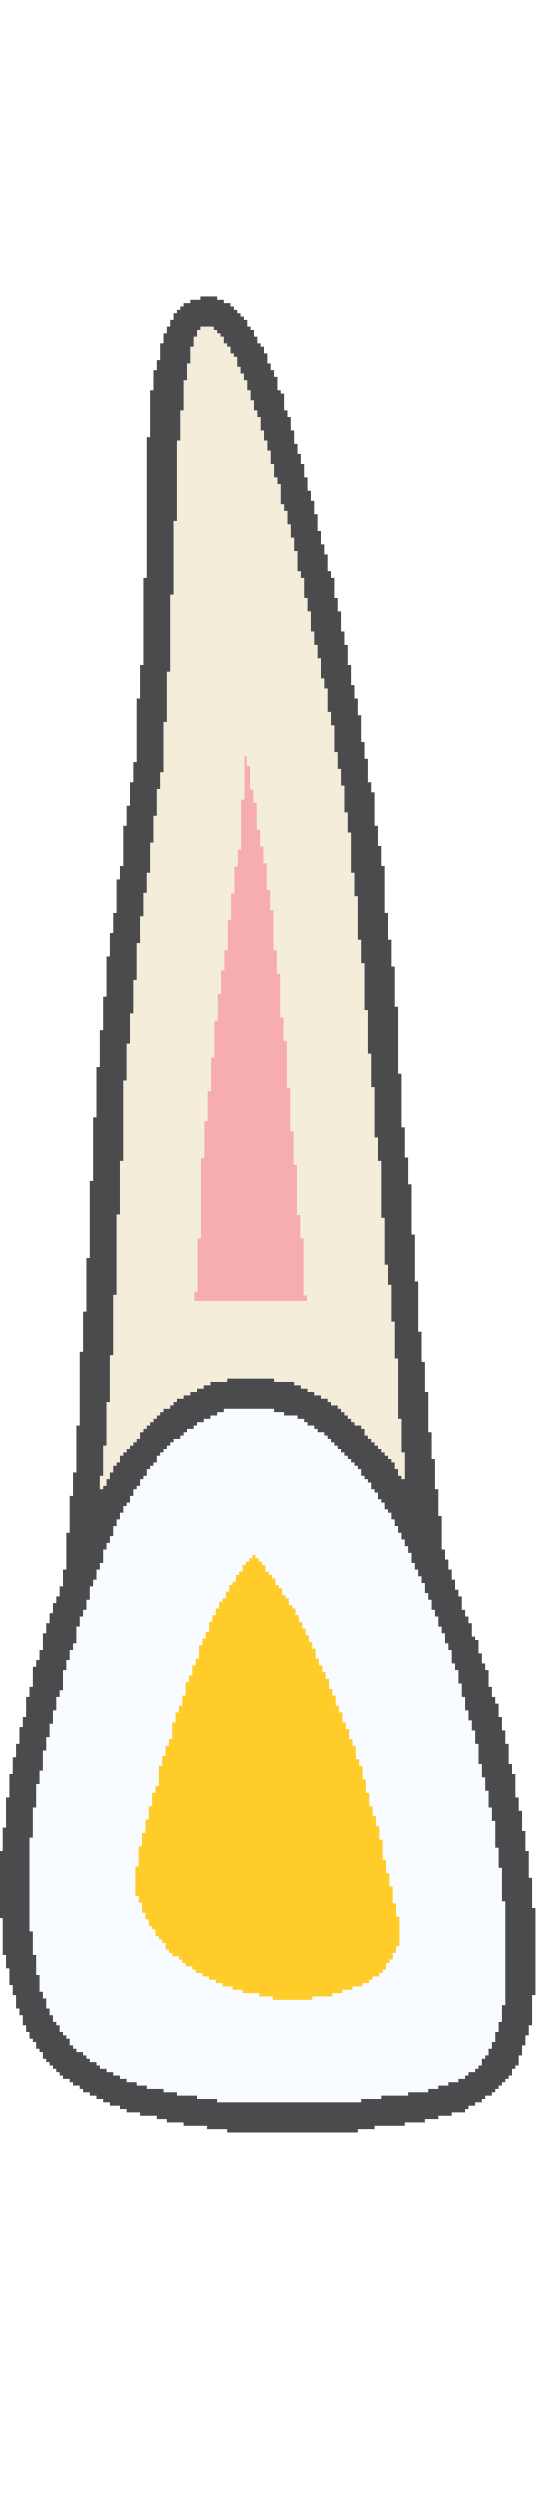
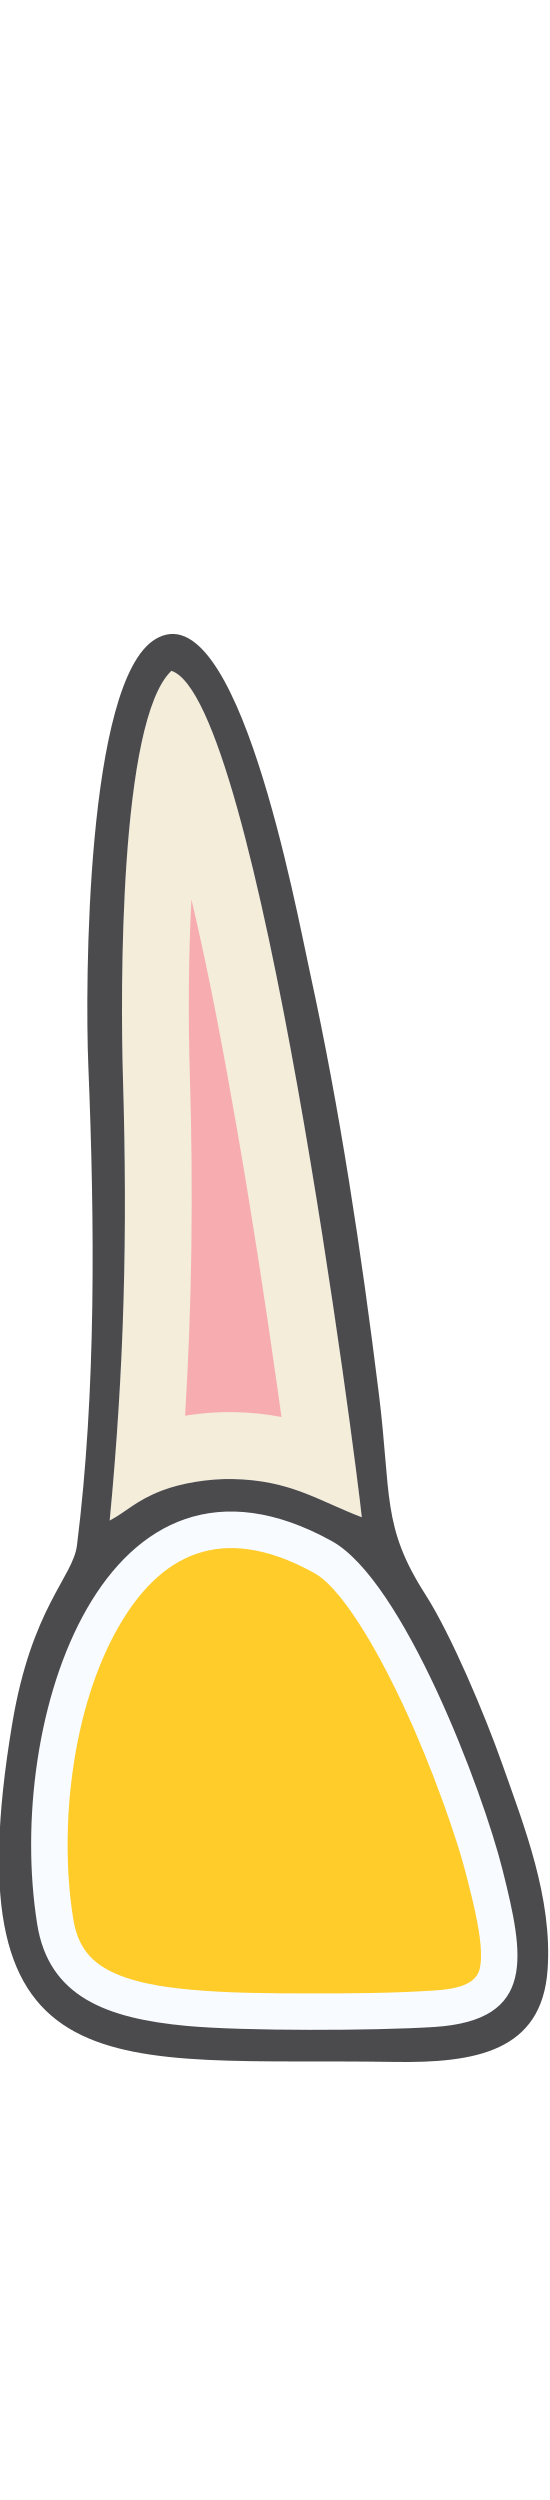
- <svg xmlns="http://www.w3.org/2000/svg" xml:space="preserve" width="440px" height="2052px" version="1.1" style="shape-rendering:geometricPrecision; text-rendering:geometricPrecision; image-rendering:optimizeQuality; fill-rule:evenodd; clip-rule:evenodd" viewBox="0 0 440 2050.82">
+ <svg xmlns="http://www.w3.org/2000/svg" xml:space="preserve" width="453px" height="2062px" version="1.1" style="shape-rendering:geometricPrecision; text-rendering:geometricPrecision; image-rendering:optimizeQuality; fill-rule:evenodd; clip-rule:evenodd" viewBox="0 0 453 2062.08">
  <defs>
    <style type="text/css">
   
    .fil4 {fill:#4B4B4D}
    .fil1 {fill:#FFCC29}
    .fil3 {fill:#F7ADAF}
    .fil2 {fill:#F3EDD9}
    .fil0 {fill:#F8FBFF}
   
  </style>
  </defs>
  <g id="pulpotomy">
-     <polygon id="crown" class="fil0" points="183.72,1158.5 178.22,1158.5 178.22,1161.25 172.73,1161.25 172.73,1164 167.22,1164 167.22,1166.75 161.72,1166.75 161.72,1169.5 158.97,1169.5 158.97,1172.25 153.47,1172.25 153.47,1175 150.72,1175 150.72,1177.75 147.98,1177.75 147.98,1180.5 142.47,1180.5 142.47,1183.25 139.72,1183.25 139.72,1186 136.97,1186 136.97,1188.75 134.22,1188.75 134.22,1191.5 131.47,1191.5 131.47,1194.25 128.72,1194.25 128.72,1199.75 125.97,1199.75 125.97,1202.5 123.22,1202.5 123.22,1205.25 120.47,1205.25 120.47,1210.75 117.72,1210.75 117.72,1213.5 114.97,1213.5 114.97,1219 112.22,1219 112.22,1221.75 109.47,1221.75 109.47,1227.25 106.72,1227.25 106.72,1232.75 103.97,1232.75 103.97,1235.5 101.22,1235.5 101.22,1241 98.47,1241 98.47,1246.5 95.72,1246.5 95.72,1252 92.97,1252 92.97,1260.25 90.22,1260.25 90.22,1265.75 87.47,1265.75 87.47,1271.25 84.72,1271.25 84.72,1282.25 81.97,1282.25 81.97,1287.75 79.22,1287.75 79.22,1296 76.47,1296 76.47,1301.5 73.72,1301.5 73.72,1312.5 70.97,1312.5 70.97,1320.75 68.22,1320.75 68.22,1326.25 65.47,1326.25 65.47,1334.5 62.72,1334.5 62.72,1348.25 59.97,1348.25 59.97,1353.75 57.22,1353.75 57.22,1362 54.47,1362 54.47,1370.25 51.72,1370.25 51.72,1386.75 48.97,1386.75 48.97,1392.25 46.22,1392.25 46.22,1403.25 43.47,1403.25 43.47,1414.25 40.72,1414.25 40.72,1425.25 37.97,1425.25 37.97,1436.25 35.22,1436.25 35.22,1452.75 32.47,1452.75 32.47,1463.75 29.72,1463.75 29.72,1483 26.97,1483 26.97,1507.75 24.22,1507.75 24.22,1584.75 26.97,1584.75 26.97,1604 29.72,1604 29.72,1620.5 32.47,1620.5 32.47,1634.25 35.22,1634.25 35.22,1639.76 37.97,1639.76 37.97,1648 40.72,1648 40.72,1653.5 43.47,1653.5 43.47,1659 46.22,1659 46.22,1661.75 48.97,1661.75 48.97,1667.25 51.72,1667.25 51.72,1670 54.47,1670 54.47,1672.76 57.22,1672.76 57.22,1678.25 59.97,1678.25 59.97,1681.01 62.72,1681.01 62.72,1683.75 68.22,1683.75 68.22,1686.5 70.97,1686.5 70.97,1689.26 73.72,1689.26 73.72,1692 79.22,1692 79.22,1694.75 81.97,1694.75 81.97,1697.51 87.47,1697.51 87.47,1700.25 92.97,1700.25 92.97,1703.01 98.47,1703.01 98.47,1705.76 103.97,1705.76 103.97,1708.5 112.22,1708.5 112.22,1711.25 120.47,1711.25 120.47,1714.01 134.22,1714.01 134.22,1716.75 145.22,1716.75 145.22,1719.51 161.72,1719.51 161.72,1722.26 178.22,1722.26 178.22,1725 296.47,1725 296.47,1722.26 312.97,1722.26 312.97,1719.51 334.98,1719.51 334.98,1716.75 351.48,1716.75 351.48,1714.01 359.73,1714.01 359.73,1711.25 367.98,1711.25 367.98,1708.5 376.23,1708.5 376.23,1705.76 381.73,1705.76 381.73,1703.01 384.48,1703.01 384.48,1700.25 389.98,1700.25 389.98,1697.51 392.73,1697.51 392.73,1694.75 395.48,1694.75 395.48,1689.26 398.23,1689.26 398.23,1686.5 400.98,1686.5 400.98,1681.01 403.73,1681.01 403.73,1675.5 406.48,1675.5 406.48,1667.25 409.23,1667.25 409.23,1659 411.98,1659 411.98,1645.25 414.73,1645.25 414.73,1560 411.98,1560 411.98,1532.5 409.23,1532.5 409.23,1516 406.48,1516 406.48,1494 403.73,1494 403.73,1483 400.98,1483 400.98,1469.25 398.23,1469.25 398.23,1458.25 395.48,1458.25 395.48,1447.25 392.73,1447.25 392.73,1430.75 389.98,1430.75 389.98,1419.75 387.23,1419.75 387.23,1411.5 384.48,1411.5 384.48,1403.25 381.73,1403.25 381.73,1392.25 378.98,1392.25 378.98,1381.25 376.23,1381.25 376.23,1370.25 373.48,1370.25 373.48,1364.75 370.73,1364.75 370.73,1353.75 367.98,1353.75 367.98,1348.25 365.23,1348.25 365.23,1340 362.48,1340 362.48,1334.5 359.73,1334.5 359.73,1326.25 356.98,1326.25 356.98,1320.75 354.23,1320.75 354.23,1312.5 351.48,1312.5 351.48,1307 348.73,1307 348.73,1298.75 345.97,1298.75 345.97,1293.25 343.23,1293.25 343.23,1287.75 340.48,1287.75 340.48,1282.25 337.73,1282.25 337.73,1274 334.98,1274 334.98,1268.5 332.23,1268.5 332.23,1263 329.47,1263 329.47,1257.5 326.73,1257.5 326.73,1252 323.98,1252 323.98,1246.5 321.22,1246.5 321.22,1241 318.48,1241 318.48,1238.25 315.73,1238.25 315.73,1232.75 312.97,1232.75 312.97,1230 310.23,1230 310.23,1224.5 307.48,1224.5 307.48,1221.75 304.72,1221.75 304.72,1216.25 301.98,1216.25 301.98,1213.5 299.23,1213.5 299.23,1210.75 296.47,1210.75 296.47,1205.25 293.73,1205.25 293.73,1202.5 290.98,1202.5 290.98,1199.75 288.22,1199.75 288.22,1197 285.48,1197 285.48,1194.25 282.72,1194.25 282.72,1191.5 279.97,1191.5 279.97,1188.75 277.23,1188.75 277.23,1186 274.48,1186 274.48,1183.25 271.72,1183.25 271.72,1180.5 268.98,1180.5 268.98,1177.75 266.22,1177.75 266.22,1175 260.73,1175 260.73,1172.25 257.97,1172.25 257.97,1169.5 252.48,1169.5 252.48,1166.75 249.72,1166.75 249.72,1164 244.23,1164 244.23,1161.25 233.22,1161.25 233.22,1158.5 224.97,1158.5 224.97,1155.75 183.72,1155.75 " />
-     <g id="_2327748895600">
-       <polygon class="fil1" points="207.38,1275.66 207.38,1278.41 204.63,1278.41 204.63,1281.16 201.88,1281.16 201.88,1283.91 199.13,1283.91 199.13,1289.41 196.38,1289.41 196.38,1292.16 193.63,1292.16 193.63,1297.66 190.88,1297.66 190.88,1300.41 188.13,1300.41 188.13,1305.91 185.38,1305.91 185.38,1311.41 182.63,1311.41 182.63,1314.16 179.88,1314.16 179.88,1319.66 177.13,1319.66 177.13,1325.16 174.38,1325.16 174.38,1330.66 171.63,1330.66 171.63,1338.91 168.88,1338.91 168.88,1344.41 166.13,1344.41 166.13,1349.91 163.38,1349.91 163.38,1360.91 160.63,1360.91 160.63,1366.41 157.88,1366.41 157.88,1374.66 155.13,1374.66 155.13,1380.16 152.38,1380.16 152.38,1391.16 149.63,1391.16 149.63,1399.41 146.88,1399.41 146.88,1404.91 144.13,1404.91 144.13,1413.16 141.38,1413.16 141.38,1426.91 138.63,1426.91 138.63,1432.41 135.88,1432.41 135.88,1440.66 133.13,1440.66 133.13,1448.91 130.38,1448.91 130.38,1465.41 127.63,1465.41 127.63,1470.91 124.88,1470.91 124.88,1481.91 122.13,1481.91 122.13,1492.91 119.38,1492.91 119.38,1503.91 116.63,1503.91 116.63,1514.91 113.88,1514.91 113.88,1531.41 111.13,1531.41 111.13,1555.59 113.88,1555.59 113.88,1561.1 116.63,1561.1 116.63,1569.34 119.38,1569.34 119.38,1574.84 122.13,1574.84 122.13,1580.34 124.88,1580.34 124.88,1583.09 127.63,1583.09 127.63,1588.59 130.38,1588.59 130.38,1591.34 133.13,1591.34 133.13,1594.1 135.88,1594.1 135.88,1599.59 138.63,1599.59 138.63,1602.35 141.38,1602.35 141.38,1605.09 146.88,1605.09 146.88,1607.84 149.63,1607.84 149.63,1610.59 152.38,1610.59 152.38,1613.34 157.88,1613.34 157.88,1616.09 160.63,1616.09 160.63,1618.85 166.13,1618.85 166.13,1621.59 171.63,1621.59 171.63,1624.35 177.13,1624.35 177.13,1627.1 182.63,1627.1 182.63,1629.84 190.88,1629.84 190.88,1632.59 199.13,1632.59 199.13,1635.35 212.88,1635.35 212.88,1638.09 223.88,1638.09 223.88,1640.85 256.32,1640.85 256.32,1638.09 272.82,1638.09 272.82,1635.35 281.07,1635.35 281.07,1632.59 289.32,1632.59 289.32,1629.84 297.57,1629.84 297.57,1627.1 303.07,1627.1 303.07,1624.35 305.82,1624.35 305.82,1621.59 311.32,1621.59 311.32,1618.85 314.07,1618.85 314.07,1616.09 316.82,1616.09 316.82,1610.59 319.57,1610.59 319.57,1607.84 322.32,1607.84 322.32,1602.35 325.07,1602.35 325.07,1596.84 327.82,1596.84 327.82,1572.66 325.07,1572.66 325.07,1561.66 322.32,1561.66 322.32,1547.91 319.57,1547.91 319.57,1536.91 316.82,1536.91 316.82,1525.91 314.07,1525.91 314.07,1509.41 311.32,1509.41 311.32,1498.41 308.57,1498.41 308.57,1490.16 305.82,1490.16 305.82,1481.91 303.07,1481.91 303.07,1470.91 300.32,1470.91 300.32,1459.91 297.57,1459.91 297.57,1448.91 294.82,1448.91 294.82,1443.41 292.06,1443.41 292.06,1432.41 289.32,1432.41 289.32,1426.91 286.57,1426.91 286.57,1418.66 283.82,1418.66 283.82,1413.16 281.07,1413.16 281.07,1404.91 278.32,1404.91 278.32,1399.41 275.56,1399.41 275.56,1391.16 272.82,1391.16 272.82,1385.66 270.07,1385.66 270.07,1377.41 267.31,1377.41 267.31,1371.91 264.57,1371.91 264.57,1366.41 261.82,1366.41 261.82,1360.91 259.07,1360.91 259.07,1352.66 256.32,1352.66 256.32,1347.16 253.57,1347.16 253.57,1341.66 250.81,1341.66 250.81,1336.16 248.07,1336.16 248.07,1330.66 245.32,1330.66 245.32,1325.16 242.56,1325.16 242.56,1319.66 239.82,1319.66 239.82,1316.91 237.07,1316.91 237.07,1311.41 234.31,1311.41 234.31,1308.66 231.57,1308.66 231.57,1303.16 228.81,1303.16 228.81,1300.41 226.06,1300.41 226.06,1294.91 223.32,1294.91 223.32,1292.16 220.57,1292.16 220.57,1289.41 217.81,1289.41 217.81,1283.91 215.07,1283.91 215.07,1281.16 212.31,1281.16 212.31,1278.41 209.56,1278.41 209.56,1275.66 " />
+     <path id="crown" class="fil0" d="M30.66 1587.07c9.55,59.98 57.28,77.77 123,83.93 47.27,4.43 156.21,4.02 204.51,0.92 84.85,-5.44 73.9,-59.25 56.46,-129.12 -16.81,-67.35 -82.26,-239.1 -140.84,-271.58 -187.51,-103.95 -270.06,146.61 -243.13,315.85z" />
+     <g id="_1750666001072">
+       <path class="fil1" d="M60.34 1582.35c2.9,18.25 10.19,31.56 26.13,41.06 19.42,11.56 47.84,15.6 70,17.67 32.27,3.03 66.68,3.1 99.11,3.16 33.29,0.05 67.44,-0.17 100.67,-2.3 12.58,-0.81 35.53,-2.32 39.35,-17.67 4.58,-18.39 -5.55,-55.91 -10.12,-74.19 -5.31,-21.27 -12.53,-42.75 -19.97,-63.36 -9.78,-27.11 -20.71,-53.98 -32.87,-80.11 -12.87,-27.64 -46.23,-94.04 -73.42,-109.11 -68.91,-38.2 -122.64,-23.18 -161.36,44.18 -38.29,66.58 -49.51,165.37 -37.52,240.67z" />
    </g>
-     <polygon id="root" class="fil2" points="164.48,270.23 161.72,270.23 161.72,275.73 158.97,275.73 158.97,283.98 156.22,283.98 156.22,297.73 153.47,297.73 153.47,311.48 150.72,311.48 150.72,336.23 147.98,336.23 147.98,360.98 145.22,360.98 145.22,426.98 142.47,426.98 142.47,487.49 139.72,487.49 139.72,550.74 136.97,550.74 136.97,591.99 134.22,591.99 134.22,633.24 131.47,633.24 131.47,646.99 128.72,646.99 128.72,668.99 125.97,668.99 125.97,690.99 123.22,690.99 123.22,715.74 120.47,715.74 120.47,732.24 117.72,732.24 117.72,751.49 114.97,751.49 114.97,773.49 112.22,773.49 112.22,803.74 109.47,803.74 109.47,831.24 106.72,831.24 106.72,855.99 103.97,855.99 103.97,886.24 101.22,886.24 101.22,952.24 98.47,952.24 98.47,996.24 95.72,996.24 95.72,1062.24 92.97,1062.24 92.97,1111.75 90.22,1111.75 90.22,1150.24 87.47,1150.24 87.47,1186 84.72,1186 84.72,1210.75 81.97,1210.75 81.97,1221.75 84.72,1221.75 84.72,1219 87.47,1219 87.47,1213.5 90.22,1213.5 90.22,1208 92.97,1208 92.97,1202.5 95.72,1202.5 95.72,1199.75 98.47,1199.75 98.47,1194.25 101.22,1194.25 101.22,1191.5 103.97,1191.5 103.97,1188.75 106.72,1188.75 106.72,1186 109.47,1186 109.47,1183.25 112.22,1183.25 112.22,1180.5 114.97,1180.5 114.97,1175 117.72,1175 117.72,1172.25 120.47,1172.25 120.47,1169.5 123.22,1169.5 123.22,1166.75 125.97,1166.75 125.97,1164 128.72,1164 128.72,1161.25 131.47,1161.25 131.47,1158.5 134.22,1158.5 134.22,1155.75 139.72,1155.75 139.72,1153 142.47,1153 142.47,1150.24 145.22,1150.24 145.22,1147.5 150.72,1147.5 150.72,1144.75 156.22,1144.75 156.22,1142 161.72,1142 161.72,1139.25 167.22,1139.25 167.22,1136.5 172.73,1136.5 172.73,1133.74 186.47,1133.74 186.47,1131 224.97,1131 224.97,1133.74 241.47,1133.74 241.47,1136.5 246.97,1136.5 246.97,1139.25 252.48,1139.25 252.48,1142 257.97,1142 257.97,1144.75 263.47,1144.75 263.47,1147.5 268.98,1147.5 268.98,1150.24 271.72,1150.24 271.72,1153 277.23,1153 277.23,1155.75 279.97,1155.75 279.97,1158.5 282.72,1158.5 282.72,1161.25 285.48,1161.25 285.48,1164 288.22,1164 288.22,1166.75 290.98,1166.75 290.98,1169.5 296.47,1169.5 296.47,1172.25 299.23,1172.25 299.23,1177.75 301.98,1177.75 301.98,1180.5 304.72,1180.5 304.72,1183.25 307.48,1183.25 307.48,1186 310.23,1186 310.23,1188.75 312.97,1188.75 312.97,1191.5 315.73,1191.5 315.73,1194.25 318.48,1194.25 318.48,1197 321.22,1197 321.22,1199.75 323.98,1199.75 323.98,1205.25 326.73,1205.25 326.73,1210.75 329.47,1210.75 329.47,1213.5 332.23,1213.5 332.23,1191.5 329.47,1191.5 329.47,1164 326.73,1164 326.73,1114.5 323.98,1114.5 323.98,1084.24 321.22,1084.24 321.22,1053.99 318.48,1053.99 318.48,1037.49 315.73,1037.49 315.73,998.99 312.97,998.99 312.97,952.24 310.23,952.24 310.23,932.99 307.48,932.99 307.48,891.74 304.72,891.74 304.72,864.24 301.98,864.24 301.98,828.49 299.23,828.49 299.23,789.99 296.47,789.99 296.47,770.74 293.73,770.74 293.73,734.99 290.98,734.99 290.98,715.74 288.22,715.74 288.22,682.74 285.48,682.74 285.48,666.24 282.72,666.24 282.72,644.24 279.97,644.24 279.97,630.49 277.23,630.49 277.23,616.74 274.48,616.74 274.48,594.74 271.72,594.74 271.72,583.74 268.98,583.74 268.98,564.49 266.22,564.49 266.22,556.24 263.47,556.24 263.47,539.74 260.73,539.74 260.73,528.74 257.97,528.74 257.97,517.74 255.22,517.74 255.22,501.23 252.48,501.23 252.48,490.24 249.72,490.24 249.72,473.74 246.97,473.74 246.97,468.23 244.23,468.23 244.23,451.73 241.47,451.73 241.47,440.74 238.72,440.74 238.72,429.74 235.98,429.74 235.98,418.73 233.22,418.73 233.22,413.23 230.47,413.23 230.47,396.73 227.73,396.73 227.73,391.23 224.97,391.23 224.97,380.23 222.22,380.23 222.22,369.23 219.47,369.23 219.47,360.98 216.72,360.98 216.72,352.73 213.97,352.73 213.97,341.73 211.23,341.73 211.23,336.23 208.47,336.23 208.47,327.98 205.72,327.98 205.72,319.73 202.97,319.73 202.97,311.48 200.22,311.48 200.22,305.98 197.47,305.98 197.47,300.48 194.72,300.48 194.72,292.23 191.97,292.23 191.97,289.48 189.22,289.48 189.22,283.98 186.47,283.98 186.47,281.23 183.72,281.23 183.72,275.73 180.98,275.73 180.98,272.98 178.22,272.98 178.22,270.23 175.47,270.23 175.47,267.48 164.48,267.48 " />
-     <g id="_2327748893776">
-       <polygon class="fil3" points="200.72,619.99 200.72,655.73 197.97,655.73 197.97,696.99 195.22,696.99 195.22,710.74 192.47,710.74 192.47,732.74 189.72,732.74 189.72,754.74 186.97,754.74 186.97,779.49 184.22,779.49 184.22,795.99 181.47,795.99 181.47,815.24 178.72,815.24 178.72,837.24 175.97,837.24 175.97,867.49 173.22,867.49 173.22,894.99 170.47,894.99 170.47,919.74 167.72,919.74 167.72,949.99 164.97,949.99 164.97,1015.99 162.22,1015.99 162.22,1059.99 159.47,1059.99 159.47,1067.25 251.98,1067.25 251.98,1062.74 249.23,1062.74 249.23,1015.99 246.48,1015.99 246.48,996.74 243.73,996.74 243.73,955.49 240.98,955.49 240.98,927.99 238.23,927.99 238.23,892.24 235.48,892.24 235.48,853.74 232.73,853.74 232.73,834.49 229.98,834.49 229.98,798.74 227.23,798.74 227.23,779.49 224.48,779.49 224.48,746.49 221.73,746.49 221.73,729.99 218.98,729.99 218.98,707.99 216.23,707.99 216.23,694.24 213.48,694.24 213.48,680.48 210.73,680.48 210.73,658.49 207.98,658.49 207.98,647.48 205.23,647.48 205.23,628.24 202.48,628.24 202.48,619.99 " />
+     <path id="root" class="fil2" d="M90.46 1254.19c14.09,-7.4 21.41,-16.45 43.3,-24.81 16.04,-6.13 38.55,-9.74 57.62,-9.42 48.12,0.83 70.74,17.66 107.03,31.53 -4.05,-40.51 -85.18,-674.97 -157.07,-698.15 -42.86,40.94 -42.11,263.12 -39.92,336.49 3.82,128.33 1.06,238.33 -10.96,364.36z" />
+     <g id="_1750666001408">
+       <path class="fil3" d="M152.64 1167.71c13.41,-2.18 27.03,-3.18 39.68,-2.96 13.78,0.24 26.93,1.55 39.87,4.04 -1.04,-7.34 -2.08,-14.65 -3.1,-21.93 -10.05,-71.52 -21.04,-142.97 -33.37,-214.13 -11.02,-63.63 -22.97,-127.92 -37.84,-190.97 -2.45,48.6 -2.71,97.98 -1.26,146.42 2.81,94.3 1.78,186.48 -3.98,279.53z" />
    </g>
-     <path id="outline" class="fil4" d="M24.22 1507.75l2.75 0 0 -24.75 2.75 0 0 -19.25 2.75 0 0 -11 2.75 0 0 -16.5 2.75 0 0 -11 2.75 0 0 -11 2.75 0 0 -11 2.75 0 0 -11 2.75 0 0 -5.5 2.75 0 0 -16.5 2.75 0 0 -8.25 2.75 0 0 -8.25 2.75 0 0 -5.5 2.75 0 0 -13.75 2.75 0 0 -8.25 2.75 0 0 -5.5 2.75 0 0 -8.25 2.75 0 0 -11 2.75 0 0 -5.5 2.75 0 0 -8.25 2.75 0 0 -5.5 2.75 0 0 -11 2.75 0 0 -5.5 2.75 0 0 -5.5 2.75 0 0 -8.25 2.75 0 0 -5.5 2.75 0 0 -5.5 2.75 0 0 -5.5 2.75 0 0 -2.75 2.75 0 0 -5.5 2.75 0 0 -5.5 2.75 0 0 -2.75 2.75 0 0 -5.5 2.75 0 0 -2.75 2.75 0 0 -5.5 2.75 0 0 -2.75 2.75 0 0 -2.75 2.75 0 0 -5.5 2.75 0 0 -2.75 2.75 0 0 -2.75 2.75 0 0 -2.75 2.75 0 0 -2.75 2.75 0 0 -2.75 5.51 0 0 -2.75 2.74 0 0 -2.75 2.75 0 0 -2.75 5.5 0 0 -2.75 2.75 0 0 -2.75 5.5 0 0 -2.75 5.51 0 0 -2.75 5.49 0 0 -2.75 5.5 0 0 -2.75 41.25 0 0 2.75 8.25 0 0 2.75 11.01 0 0 2.75 5.49 0 0 2.75 2.76 0 0 2.75 5.49 0 0 2.75 2.76 0 0 2.75 5.49 0 0 2.75 2.76 0 0 2.75 2.74 0 0 2.75 2.76 0 0 2.75 2.75 0 0 2.75 2.74 0 0 2.75 2.75 0 0 2.75 2.76 0 0 2.75 2.74 0 0 2.75 2.76 0 0 2.75 2.75 0 0 2.75 2.74 0 0 5.5 2.76 0 0 2.75 2.75 0 0 2.75 2.74 0 0 5.5 2.76 0 0 2.75 2.75 0 0 5.5 2.74 0 0 2.75 2.76 0 0 5.5 2.75 0 0 2.75 2.74 0 0 5.5 2.76 0 0 5.5 2.75 0 0 5.5 2.74 0 0 5.5 2.76 0 0 5.5 2.75 0 0 5.5 2.75 0 0 8.25 2.75 0 0 5.5 2.75 0 0 5.5 2.74 0 0 5.5 2.76 0 0 8.25 2.75 0 0 5.5 2.75 0 0 8.25 2.75 0 0 5.5 2.75 0 0 8.25 2.75 0 0 5.5 2.75 0 0 8.25 2.75 0 0 5.5 2.75 0 0 11 2.75 0 0 5.5 2.75 0 0 11 2.75 0 0 11 2.75 0 0 11 2.75 0 0 8.25 2.75 0 0 8.25 2.75 0 0 11 2.75 0 0 16.5 2.75 0 0 11 2.75 0 0 11 2.75 0 0 13.75 2.75 0 0 11 2.75 0 0 22 2.75 0 0 16.5 2.75 0 0 27.5 2.75 0 0 85.25 -2.75 0 0 13.75 -2.75 0 0 8.25 -2.75 0 0 8.25 -2.75 0 0 5.51 -2.75 0 0 5.49 -2.75 0 0 2.76 -2.75 0 0 5.49 -2.75 0 0 2.76 -2.75 0 0 2.74 -5.5 0 0 2.76 -2.75 0 0 2.75 -5.5 0 0 2.74 -8.25 0 0 2.75 -8.25 0 0 2.76 -8.25 0 0 2.74 -16.5 0 0 2.76 -22.01 0 0 2.75 -16.5 0 0 2.74 -118.25 0 0 -2.74 -16.5 0 0 -2.75 -16.5 0 0 -2.76 -11 0 0 -2.74 -13.75 0 0 -2.76 -8.25 0 0 -2.75 -8.25 0 0 -2.74 -5.5 0 0 -2.75 -5.5 0 0 -2.76 -5.5 0 0 -2.74 -5.5 0 0 -2.76 -2.75 0 0 -2.75 -5.5 0 0 -2.74 -2.75 0 0 -2.76 -2.75 0 0 -2.75 -5.5 0 0 -2.74 -2.75 0 0 -2.76 -2.75 0 0 -5.49 -2.75 0 0 -2.76 -2.75 0 0 -2.75 -2.75 0 0 -5.5 -2.75 0 0 -2.75 -2.75 0 0 -5.5 -2.75 0 0 -5.5 -2.75 0 0 -8.24 -2.75 0 0 -5.51 -2.75 0 0 -13.75 -2.75 0 0 -16.5 -2.75 0 0 -19.25 -2.75 0 0 -77zm162.25 -374.01l-13.74 0 0 2.76 -5.51 0 0 2.75 -5.5 0 0 2.75 -5.5 0 0 2.75 -5.5 0 0 2.75 -5.5 0 0 2.74 -2.75 0 0 2.76 -2.75 0 0 2.75 -5.5 0 0 2.75 -2.75 0 0 2.75 -2.75 0 0 2.75 -2.75 0 0 2.75 -2.75 0 0 2.75 -2.75 0 0 2.75 -2.75 0 0 2.75 -2.75 0 0 5.5 -2.75 0 0 2.75 -2.75 0 0 2.75 -2.75 0 0 2.75 -2.75 0 0 2.75 -2.75 0 0 2.75 -2.75 0 0 5.5 -2.75 0 0 2.75 -2.75 0 0 5.5 -2.75 0 0 5.5 -2.75 0 0 5.5 -2.75 0 0 2.75 -2.75 0 0 -11 2.75 0 0 -24.75 2.75 0 0 -35.76 2.75 0 0 -38.49 2.75 0 0 -49.51 2.75 0 0 -66 2.75 0 0 -44 2.75 0 0 -66 2.75 0 0 -30.25 2.75 0 0 -24.75 2.75 0 0 -27.5 2.75 0 0 -30.25 2.75 0 0 -22 2.75 0 0 -19.25 2.75 0 0 -16.5 2.75 0 0 -24.75 2.75 0 0 -22 2.75 0 0 -22 2.75 0 0 -13.75 2.75 0 0 -41.25 2.75 0 0 -41.25 2.75 0 0 -63.25 2.75 0 0 -60.51 2.75 0 0 -66 2.76 0 0 -24.75 2.74 0 0 -24.75 2.75 0 0 -13.75 2.75 0 0 -13.75 2.75 0 0 -8.25 2.75 0 0 -5.5 2.76 0 0 -2.75 10.99 0 0 2.75 2.75 0 0 2.75 2.76 0 0 2.75 2.74 0 0 5.5 2.75 0 0 2.75 2.75 0 0 5.5 2.75 0 0 2.75 2.75 0 0 8.25 2.75 0 0 5.5 2.75 0 0 5.5 2.75 0 0 8.25 2.75 0 0 8.25 2.75 0 0 8.25 2.76 0 0 5.5 2.74 0 0 11 2.75 0 0 8.25 2.75 0 0 8.25 2.75 0 0 11 2.75 0 0 11 2.76 0 0 5.5 2.74 0 0 16.5 2.75 0 0 5.5 2.76 0 0 11.01 2.74 0 0 11 2.75 0 0 10.99 2.76 0 0 16.5 2.74 0 0 5.51 2.75 0 0 16.5 2.76 0 0 10.99 2.74 0 0 16.51 2.75 0 0 11 2.76 0 0 11 2.74 0 0 16.5 2.75 0 0 8.25 2.76 0 0 19.25 2.74 0 0 11 2.76 0 0 22 2.75 0 0 13.75 2.74 0 0 13.75 2.75 0 0 22 2.76 0 0 16.5 2.74 0 0 33 2.76 0 0 19.25 2.75 0 0 35.75 2.74 0 0 19.25 2.76 0 0 38.5 2.75 0 0 35.75 2.74 0 0 27.5 2.76 0 0 41.25 2.75 0 0 19.25 2.74 0 0 46.75 2.76 0 0 38.5 2.75 0 0 16.5 2.74 0 0 30.25 2.76 0 0 30.26 2.75 0 0 49.5 2.74 0 0 27.5 2.76 0 0 22 -2.76 0 0 -2.75 -2.74 0 0 -5.5 -2.75 0 0 -5.5 -2.76 0 0 -2.75 -2.74 0 0 -2.75 -2.75 0 0 -2.75 -2.76 0 0 -2.75 -2.74 0 0 -2.75 -2.75 0 0 -2.75 -2.76 0 0 -2.75 -2.74 0 0 -2.75 -2.75 0 0 -5.5 -2.76 0 0 -2.75 -5.49 0 0 -2.75 -2.76 0 0 -2.75 -2.74 0 0 -2.75 -2.76 0 0 -2.75 -2.75 0 0 -2.75 -2.74 0 0 -2.75 -5.51 0 0 -2.76 -2.74 0 0 -2.74 -5.51 0 0 -2.75 -5.5 0 0 -2.75 -5.49 0 0 -2.75 -5.51 0 0 -2.75 -5.5 0 0 -2.76 -16.5 0 0 -2.74 -38.5 0 0 2.74zm-21.99 -888.26l-8.26 0 0 2.75 -5.5 0 0 2.75 -2.74 0 0 2.75 -2.76 0 0 2.75 -2.75 0 0 5.5 -2.75 0 0 5.5 -2.75 0 0 5.5 -2.75 0 0 8.25 -2.75 0 0 13.75 -2.75 0 0 8.25 -2.75 0 0 16.5 -2.75 0 0 38.5 -2.75 0 0 115.51 -2.75 0 0 71.5 -2.75 0 0 27.5 -2.75 0 0 52.25 -2.75 0 0 16.5 -2.75 0 0 19.25 -2.75 0 0 16.5 -2.75 0 0 33 -2.75 0 0 11 -2.75 0 0 27.5 -2.75 0 0 16.5 -2.75 0 0 19.25 -2.75 0 0 33 -2.75 0 0 27.5 -2.75 0 0 30.25 -2.75 0 0 41.25 -2.75 0 0 52.25 -2.75 0 0 63.26 -2.75 0 0 43.99 -2.75 0 0 33 -2.75 0 0 60.51 -2.75 0 0 38.5 -2.75 0 0 19.25 -2.75 0 0 30.25 -2.75 0 0 30.25 -2.75 0 0 13.75 -2.75 0 0 8.25 -2.75 0 0 5.5 -2.75 0 0 8.25 -2.75 0 0 8.25 -2.75 0 0 8.25 -2.75 0 0 13.75 -2.75 0 0 8.25 -2.75 0 0 5.5 -2.75 0 0 16.5 -2.75 0 0 8.25 -2.75 0 0 16.5 -2.75 0 0 8.25 -2.75 0 0 13.75 -2.75 0 0 11 -2.75 0 0 13.75 -2.75 0 0 19.25 -2.75 0 0 24.75 -2.75 0 0 19.25 -2.75 0 0 55 2.75 0 0 30.25 2.75 0 0 11 2.75 0 0 13.75 2.75 0 0 8.25 2.75 0 0 11 2.75 0 0 5.5 2.75 0 0 8.25 2.75 0 0 5.5 2.75 0 0 5.51 2.75 0 0 2.74 2.75 0 0 5.51 2.75 0 0 2.74 2.75 0 0 5.51 2.75 0 0 2.74 2.75 0 0 2.75 2.75 0 0 2.76 2.75 0 0 2.74 2.75 0 0 2.76 2.75 0 0 2.75 5.5 0 0 2.74 2.75 0 0 2.75 5.5 0 0 2.76 2.75 0 0 2.74 5.5 0 0 2.76 5.5 0 0 2.75 5.5 0 0 2.74 5.5 0 0 2.76 8.25 0 0 2.75 5.5 0 0 2.74 11 0 0 2.76 13.75 0 0 2.75 8.25 0 0 2.74 13.75 0 0 2.76 19.25 0 0 2.75 16.5 0 0 2.74 107.26 0 0 -2.74 13.75 0 0 -2.75 24.75 0 0 -2.76 16.5 0 0 -2.74 11 0 0 -2.75 11 0 0 -2.76 11 0 0 -2.74 2.75 0 0 -2.75 5.5 0 0 -2.76 5.5 0 0 -2.74 2.75 0 0 -2.75 5.5 0 0 -2.76 2.75 0 0 -2.74 2.75 0 0 -2.76 2.75 0 0 -2.75 2.75 0 0 -2.74 2.75 0 0 -2.75 2.75 0 0 -5.5 2.75 0 0 -2.76 2.75 0 0 -8.25 2.75 0 0 -8.25 2.75 0 0 -8.25 2.75 0 0 -8.25 2.75 0 0 -24.75 2.75 0 0 -71.5 -2.75 0 0 -24.75 -2.75 0 0 -22 -2.75 0 0 -16.5 -2.75 0 0 -16.5 -2.75 0 0 -11 -2.75 0 0 -19.25 -2.75 0 0 -8.25 -2.75 0 0 -16.5 -2.75 0 0 -11 -2.75 0 0 -11 -2.75 0 0 -11 -2.75 0 0 -5.5 -2.75 0 0 -8.25 -2.75 0 0 -13.75 -2.75 0 0 -5.5 -2.75 0 0 -8.25 -2.75 0 0 -11 -2.75 0 0 -2.75 -2.75 0 0 -11 -2.75 0 0 -5.5 -2.75 0 0 -5.5 -2.75 0 0 -11 -2.75 0 0 -5.5 -2.75 0 0 -8.25 -2.75 0 0 -8.25 -2.75 0 0 -8.25 -2.75 0 0 -8.25 -2.75 0 0 -27.5 -2.75 0 0 -22 -2.75 0 0 -24.75 -2.75 0 0 -22 -2.75 0 0 -33 -2.75 0 0 -24.76 -2.76 0 0 -24.75 -2.74 0 0 -41.25 -2.75 0 0 -38.5 -2.75 0 0 -41.25 -2.75 0 0 -22 -2.75 0 0 -24.75 -2.76 0 0 -44 -2.74 0 0 -55 -2.75 0 0 -33 -2.76 0 0 -22 -2.74 0 0 -22 -2.75 0 0 -38.5 -2.76 0 0 -16.5 -2.74 0 0 -16.5 -2.75 0 0 -27.5 -2.76 0 0 -8.25 -2.74 0 0 -19.25 -2.75 0 0 -13.75 -2.76 0 0 -22 -2.74 0 0 -13.75 -2.75 0 0 -11 -2.76 0 0 -16.5 -2.74 0 0 -16.5 -2.76 0 0 -11 -2.75 0 0 -16.51 -2.74 0 0 -10.99 -2.75 0 0 -16.5 -2.76 0 0 -5.51 -2.74 0 0 -13.75 -2.76 0 0 -8.24 -2.75 0 0 -11.01 -2.74 0 0 -13.75 -2.76 0 0 -11 -2.75 0 0 -8.25 -2.74 0 0 -11 -2.76 0 0 -11 -2.75 0 0 -8.25 -2.74 0 0 -8.25 -2.76 0 0 -11 -2.75 0 0 -11 -2.74 0 0 -5.5 -2.76 0 0 -13.75 -2.75 0 0 -2.75 -2.74 0 0 -11 -2.76 0 0 -5.5 -2.75 0 0 -5.5 -2.75 0 0 -8.25 -2.75 0 0 -5.5 -2.75 0 0 -2.75 -2.74 0 0 -5.5 -2.76 0 0 -5.5 -2.75 0 0 -2.75 -2.75 0 0 -5.5 -2.75 0 0 -2.75 -2.75 0 0 -2.75 -2.75 0 0 -2.75 -2.75 0 0 -2.75 -2.75 0 0 -2.75 -5.5 0 0 -2.75 -5.5 0 0 -2.75 -13.74 0 0 2.75z" />
+     <path id="outline" class="fil4" d="M30.66 1587.07c-26.93,-169.24 55.62,-419.8 243.13,-315.85 58.58,32.48 124.03,204.23 140.84,271.58 17.44,69.87 28.39,123.68 -56.46,129.12 -48.3,3.1 -157.24,3.51 -204.51,-0.92 -65.72,-6.16 -113.45,-23.95 -123,-83.93zm59.8 -332.88c12.02,-126.03 14.78,-236.03 10.96,-364.36 -2.19,-73.37 -2.94,-295.55 39.92,-336.49 71.89,23.18 153.02,657.64 157.07,698.15 -36.29,-13.87 -58.91,-30.7 -107.03,-31.53 -19.07,-0.32 -41.58,3.29 -57.62,9.42 -21.89,8.36 -29.21,17.41 -43.3,24.81zm37.59 -726.94c-57.23,34.85 -57.89,285.86 -55.22,351.58 5.29,129.8 6.56,268.79 -9.35,395.8 -3.31,26.43 -37.38,51.02 -53.45,147.35 -51.51,308.91 84.17,275.03 314.62,278.76 67.97,1.1 122.21,-8.71 127,-75.96 4.22,-59.2 -19.69,-119.43 -37.18,-169.16 -14.55,-41.35 -42.48,-107.46 -63.65,-140.51 -36.08,-56.34 -27.95,-81.62 -38.36,-165.72 -14.51,-117.18 -32.22,-234.66 -56.75,-347 -11.81,-54.14 -60.14,-316.25 -127.66,-275.14z" />
  </g>
</svg>
